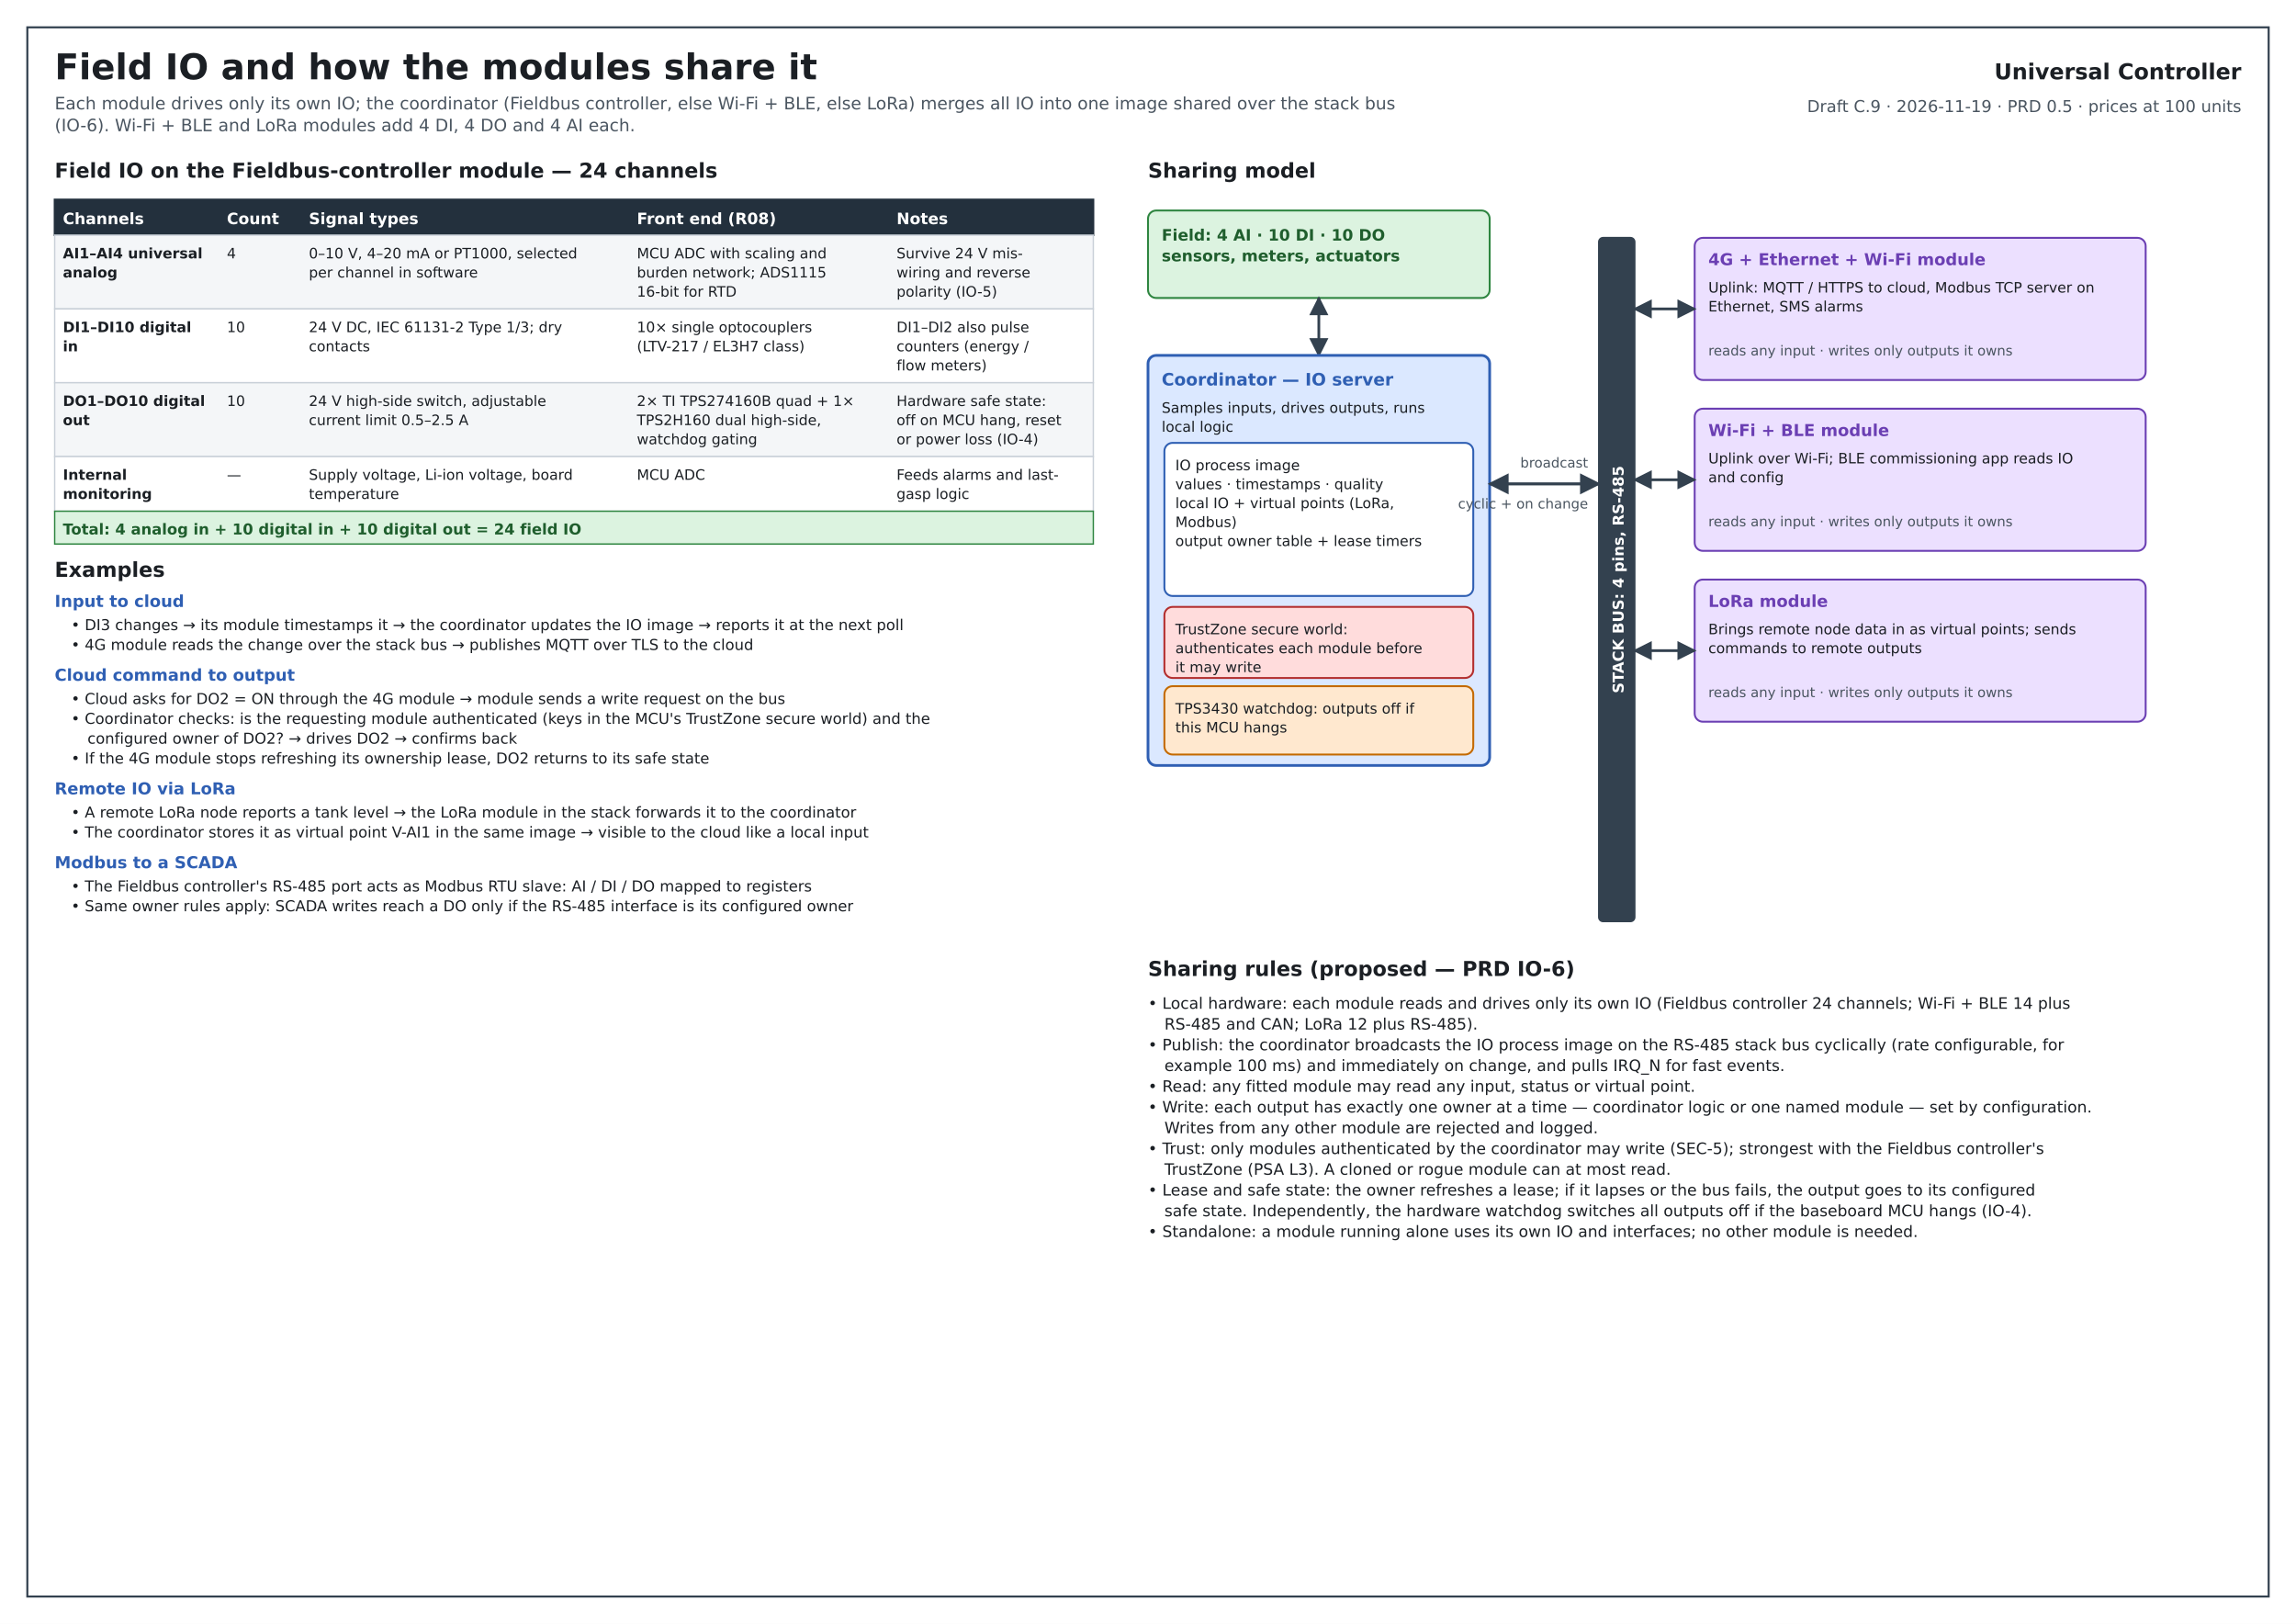
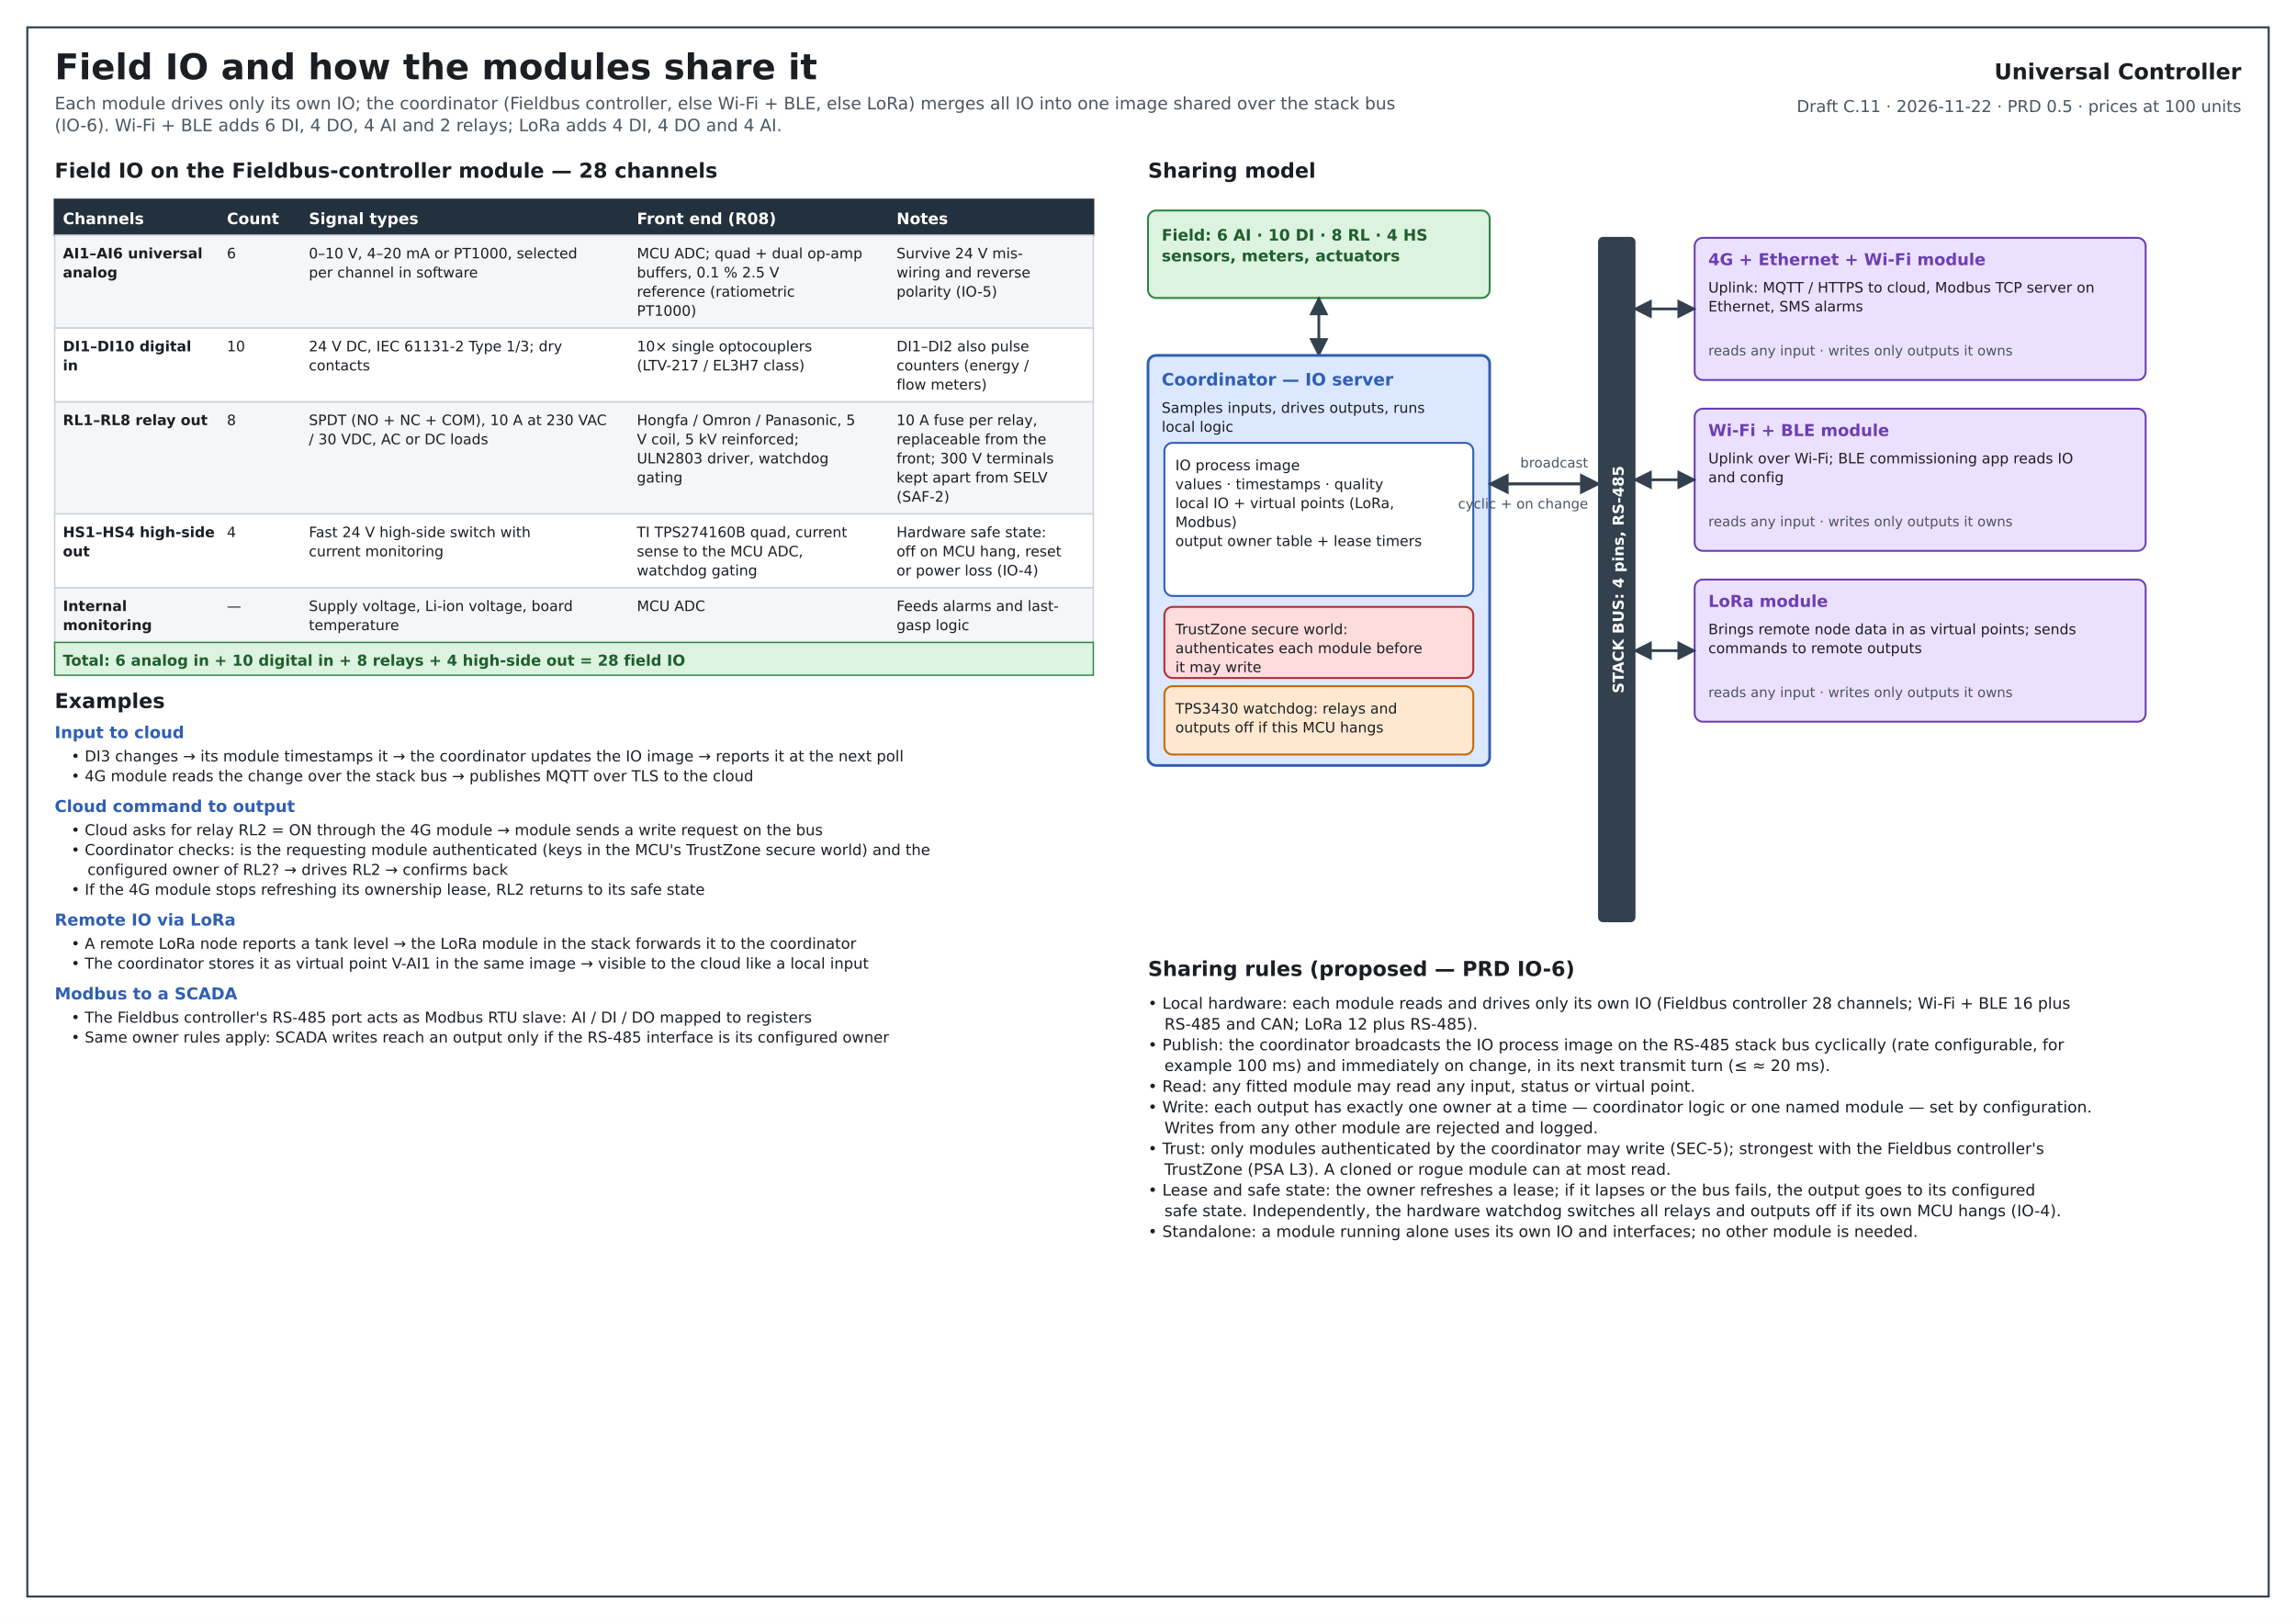
<svg xmlns="http://www.w3.org/2000/svg" width="420mm" height="297mm" viewBox="0 0 1680 1188" font-family="DejaVu Sans, Arial, sans-serif">
  <defs>
    <marker id="ar" viewBox="0 0 10 10" refX="9" refY="5" markerWidth="7" markerHeight="7" orient="auto-start-reverse">
      <path d="M0,0 L10,5 L0,10 z" fill="#33414f" />
    </marker>
  </defs>
  <rect x="0" y="0" width="1680" height="1188" rx="0" fill="#ffffff" stroke="none" stroke-width="1.4" />
  <rect x="20" y="20" width="1640" height="1148" rx="0" fill="none" stroke="#33414f" stroke-width="1.5" />
  <text x="40" y="58" font-size="26" font-weight="bold" text-anchor="start" fill="#1b1f24">Field IO and how the modules share it</text>
  <text x="40" y="80" font-size="12.5" font-weight="normal" text-anchor="start" fill="#4a5560">Each module drives only its own IO; the coordinator (Fieldbus controller, else Wi-Fi + BLE, else LoRa) merges all IO into one image shared over the stack bus</text>
-   <text x="40" y="96" font-size="12.5" font-weight="normal" text-anchor="start" fill="#4a5560">(IO-6). Wi-Fi + BLE and LoRa modules add 4 DI, 4 DO and 4 AI each.</text>
+   <text x="40" y="96" font-size="12.5" font-weight="normal" text-anchor="start" fill="#4a5560">(IO-6). Wi-Fi + BLE adds 6 DI, 4 DO, 4 AI and 2 relays; LoRa adds 4 DI, 4 DO and 4 AI.</text>
  <text x="1640" y="58" font-size="16" font-weight="bold" text-anchor="end" fill="#1b1f24">Universal Controller</text>
-   <text x="1640" y="82" font-size="12" font-weight="normal" text-anchor="end" fill="#4a5560">Draft C.9 · 2026-11-19 · PRD 0.5 · prices at 100 units</text>
+   <text x="1640" y="82" font-size="12" font-weight="normal" text-anchor="end" fill="#4a5560">Draft C.11 · 2026-11-22 · PRD 0.5 · prices at 100 units</text>
  <g transform="translate(0,24)">
-     <text x="40" y="106" font-size="15" font-weight="bold" text-anchor="start" fill="#1b1f24">Field IO on the Fieldbus-controller module — 24 channels</text>
+     <text x="40" y="106" font-size="15" font-weight="bold" text-anchor="start" fill="#1b1f24">Field IO on the Fieldbus-controller module — 28 channels</text>
    <rect x="40" y="122" width="760" height="26" rx="0" fill="#23303d" stroke="#23303d" stroke-width="1.4" />
    <text x="46" y="140" font-size="11.5" font-weight="bold" text-anchor="start" fill="#ffffff">Channels</text>
    <text x="166" y="140" font-size="11.5" font-weight="bold" text-anchor="start" fill="#ffffff">Count</text>
    <text x="226" y="140" font-size="11.5" font-weight="bold" text-anchor="start" fill="#ffffff">Signal types</text>
    <text x="466" y="140" font-size="11.5" font-weight="bold" text-anchor="start" fill="#ffffff">Front end (R08)</text>
    <text x="656" y="140" font-size="11.5" font-weight="bold" text-anchor="start" fill="#ffffff">Notes</text>
-     <rect x="40" y="148" width="760" height="54" rx="0" fill="#f4f6f8" stroke="#c9d0d8" stroke-width="1" />
-     <text x="46" y="165" font-size="10.5" font-weight="bold" text-anchor="start" fill="#1b1f24">AI1–AI4 universal</text>
+     <rect x="40" y="148" width="760" height="68" rx="0" fill="#f4f6f8" stroke="#c9d0d8" stroke-width="1" />
+     <text x="46" y="165" font-size="10.5" font-weight="bold" text-anchor="start" fill="#1b1f24">AI1–AI6 universal</text>
    <text x="46" y="179" font-size="10.5" font-weight="bold" text-anchor="start" fill="#1b1f24">analog</text>
-     <text x="166" y="165" font-size="10.5" font-weight="normal" text-anchor="start" fill="#1b1f24">4</text>
+     <text x="166" y="165" font-size="10.5" font-weight="normal" text-anchor="start" fill="#1b1f24">6</text>
    <text x="226" y="165" font-size="10.5" font-weight="normal" text-anchor="start" fill="#1b1f24">0–10 V, 4–20 mA or PT1000, selected</text>
    <text x="226" y="179" font-size="10.5" font-weight="normal" text-anchor="start" fill="#1b1f24">per channel in software</text>
-     <text x="466" y="165" font-size="10.5" font-weight="normal" text-anchor="start" fill="#1b1f24">MCU ADC with scaling and</text>
-     <text x="466" y="179" font-size="10.5" font-weight="normal" text-anchor="start" fill="#1b1f24">burden network; ADS1115</text>
-     <text x="466" y="193" font-size="10.5" font-weight="normal" text-anchor="start" fill="#1b1f24">16-bit for RTD</text>
+     <text x="466" y="165" font-size="10.5" font-weight="normal" text-anchor="start" fill="#1b1f24">MCU ADC; quad + dual op-amp</text>
+     <text x="466" y="179" font-size="10.5" font-weight="normal" text-anchor="start" fill="#1b1f24">buffers, 0.1 % 2.5 V</text>
+     <text x="466" y="193" font-size="10.5" font-weight="normal" text-anchor="start" fill="#1b1f24">reference (ratiometric</text>
+     <text x="466" y="207" font-size="10.5" font-weight="normal" text-anchor="start" fill="#1b1f24">PT1000)</text>
    <text x="656" y="165" font-size="10.5" font-weight="normal" text-anchor="start" fill="#1b1f24">Survive 24 V mis-</text>
    <text x="656" y="179" font-size="10.5" font-weight="normal" text-anchor="start" fill="#1b1f24">wiring and reverse</text>
    <text x="656" y="193" font-size="10.5" font-weight="normal" text-anchor="start" fill="#1b1f24">polarity (IO-5)</text>
-     <rect x="40" y="202" width="760" height="54" rx="0" fill="#ffffff" stroke="#c9d0d8" stroke-width="1" />
-     <text x="46" y="219" font-size="10.5" font-weight="bold" text-anchor="start" fill="#1b1f24">DI1–DI10 digital</text>
-     <text x="46" y="233" font-size="10.5" font-weight="bold" text-anchor="start" fill="#1b1f24">in</text>
-     <text x="166" y="219" font-size="10.5" font-weight="normal" text-anchor="start" fill="#1b1f24">10</text>
-     <text x="226" y="219" font-size="10.5" font-weight="normal" text-anchor="start" fill="#1b1f24">24 V DC, IEC 61131-2 Type 1/3; dry</text>
-     <text x="226" y="233" font-size="10.5" font-weight="normal" text-anchor="start" fill="#1b1f24">contacts</text>
-     <text x="466" y="219" font-size="10.5" font-weight="normal" text-anchor="start" fill="#1b1f24">10× single optocouplers</text>
-     <text x="466" y="233" font-size="10.5" font-weight="normal" text-anchor="start" fill="#1b1f24">(LTV-217 / EL3H7 class)</text>
-     <text x="656" y="219" font-size="10.5" font-weight="normal" text-anchor="start" fill="#1b1f24">DI1–DI2 also pulse</text>
-     <text x="656" y="233" font-size="10.5" font-weight="normal" text-anchor="start" fill="#1b1f24">counters (energy /</text>
-     <text x="656" y="247" font-size="10.5" font-weight="normal" text-anchor="start" fill="#1b1f24">flow meters)</text>
-     <rect x="40" y="256" width="760" height="54" rx="0" fill="#f4f6f8" stroke="#c9d0d8" stroke-width="1" />
-     <text x="46" y="273" font-size="10.5" font-weight="bold" text-anchor="start" fill="#1b1f24">DO1–DO10 digital</text>
-     <text x="46" y="287" font-size="10.5" font-weight="bold" text-anchor="start" fill="#1b1f24">out</text>
-     <text x="166" y="273" font-size="10.5" font-weight="normal" text-anchor="start" fill="#1b1f24">10</text>
-     <text x="226" y="273" font-size="10.5" font-weight="normal" text-anchor="start" fill="#1b1f24">24 V high-side switch, adjustable</text>
-     <text x="226" y="287" font-size="10.5" font-weight="normal" text-anchor="start" fill="#1b1f24">current limit 0.5–2.5 A</text>
-     <text x="466" y="273" font-size="10.5" font-weight="normal" text-anchor="start" fill="#1b1f24">2× TI TPS274160B quad + 1×</text>
-     <text x="466" y="287" font-size="10.5" font-weight="normal" text-anchor="start" fill="#1b1f24">TPS2H160 dual high-side,</text>
-     <text x="466" y="301" font-size="10.5" font-weight="normal" text-anchor="start" fill="#1b1f24">watchdog gating</text>
-     <text x="656" y="273" font-size="10.5" font-weight="normal" text-anchor="start" fill="#1b1f24">Hardware safe state:</text>
-     <text x="656" y="287" font-size="10.5" font-weight="normal" text-anchor="start" fill="#1b1f24">off on MCU hang, reset</text>
-     <text x="656" y="301" font-size="10.5" font-weight="normal" text-anchor="start" fill="#1b1f24">or power loss (IO-4)</text>
-     <rect x="40" y="310" width="760" height="40" rx="0" fill="#ffffff" stroke="#c9d0d8" stroke-width="1" />
-     <text x="46" y="327" font-size="10.5" font-weight="bold" text-anchor="start" fill="#1b1f24">Internal</text>
-     <text x="46" y="341" font-size="10.5" font-weight="bold" text-anchor="start" fill="#1b1f24">monitoring</text>
-     <text x="166" y="327" font-size="10.5" font-weight="normal" text-anchor="start" fill="#1b1f24">—</text>
-     <text x="226" y="327" font-size="10.5" font-weight="normal" text-anchor="start" fill="#1b1f24">Supply voltage, Li-ion voltage, board</text>
-     <text x="226" y="341" font-size="10.5" font-weight="normal" text-anchor="start" fill="#1b1f24">temperature</text>
-     <text x="466" y="327" font-size="10.5" font-weight="normal" text-anchor="start" fill="#1b1f24">MCU ADC</text>
-     <text x="656" y="327" font-size="10.5" font-weight="normal" text-anchor="start" fill="#1b1f24">Feeds alarms and last-</text>
-     <text x="656" y="341" font-size="10.5" font-weight="normal" text-anchor="start" fill="#1b1f24">gasp logic</text>
-     <rect x="40" y="350" width="760" height="24" rx="0" fill="#dcf3e0" stroke="#2e8540" stroke-width="1" />
-     <text x="46" y="367" font-size="11" font-weight="bold" text-anchor="start" fill="#1f5e2d">Total: 4 analog in + 10 digital in + 10 digital out = 24 field IO</text>
-     <text x="40" y="398" font-size="15" font-weight="bold" text-anchor="start" fill="#1b1f24">Examples</text>
-     <text x="40" y="420" font-size="12" font-weight="bold" text-anchor="start" fill="#2f5fb3">Input to cloud</text>
-     <text x="52" y="437" font-size="11" font-weight="normal" text-anchor="start" fill="#1b1f24">• DI3 changes → its module timestamps it → the coordinator updates the IO image → reports it at the next poll</text>
-     <text x="52" y="451.52" font-size="11" font-weight="normal" text-anchor="start" fill="#1b1f24">• 4G module reads the change over the stack bus → publishes MQTT over TLS to the cloud</text>
-     <text x="40" y="474.04" font-size="12" font-weight="bold" text-anchor="start" fill="#2f5fb3">Cloud command to output</text>
-     <text x="52" y="491.04" font-size="11" font-weight="normal" text-anchor="start" fill="#1b1f24">• Cloud asks for DO2 = ON through the 4G module → module sends a write request on the bus</text>
-     <text x="52" y="505.56" font-size="11" font-weight="normal" text-anchor="start" fill="#1b1f24">• Coordinator checks: is the requesting module authenticated (keys in the MCU's TrustZone secure world) and the</text>
-     <text x="64" y="520.08" font-size="11" font-weight="normal" text-anchor="start" fill="#1b1f24">configured owner of DO2? → drives DO2 → confirms back</text>
-     <text x="52" y="534.6" font-size="11" font-weight="normal" text-anchor="start" fill="#1b1f24">• If the 4G module stops refreshing its ownership lease, DO2 returns to its safe state</text>
-     <text x="40" y="557.12" font-size="12" font-weight="bold" text-anchor="start" fill="#2f5fb3">Remote IO via LoRa</text>
-     <text x="52" y="574.12" font-size="11" font-weight="normal" text-anchor="start" fill="#1b1f24">• A remote LoRa node reports a tank level → the LoRa module in the stack forwards it to the coordinator</text>
-     <text x="52" y="588.64" font-size="11" font-weight="normal" text-anchor="start" fill="#1b1f24">• The coordinator stores it as virtual point V-AI1 in the same image → visible to the cloud like a local input</text>
-     <text x="40" y="611.16" font-size="12" font-weight="bold" text-anchor="start" fill="#2f5fb3">Modbus to a SCADA</text>
-     <text x="52" y="628.16" font-size="11" font-weight="normal" text-anchor="start" fill="#1b1f24">• The Fieldbus controller's RS-485 port acts as Modbus RTU slave: AI / DI / DO mapped to registers</text>
-     <text x="52" y="642.68" font-size="11" font-weight="normal" text-anchor="start" fill="#1b1f24">• Same owner rules apply: SCADA writes reach a DO only if the RS-485 interface is its configured owner</text>
+     <rect x="40" y="216" width="760" height="54" rx="0" fill="#ffffff" stroke="#c9d0d8" stroke-width="1" />
+     <text x="46" y="233" font-size="10.5" font-weight="bold" text-anchor="start" fill="#1b1f24">DI1–DI10 digital</text>
+     <text x="46" y="247" font-size="10.5" font-weight="bold" text-anchor="start" fill="#1b1f24">in</text>
+     <text x="166" y="233" font-size="10.5" font-weight="normal" text-anchor="start" fill="#1b1f24">10</text>
+     <text x="226" y="233" font-size="10.5" font-weight="normal" text-anchor="start" fill="#1b1f24">24 V DC, IEC 61131-2 Type 1/3; dry</text>
+     <text x="226" y="247" font-size="10.5" font-weight="normal" text-anchor="start" fill="#1b1f24">contacts</text>
+     <text x="466" y="233" font-size="10.5" font-weight="normal" text-anchor="start" fill="#1b1f24">10× single optocouplers</text>
+     <text x="466" y="247" font-size="10.5" font-weight="normal" text-anchor="start" fill="#1b1f24">(LTV-217 / EL3H7 class)</text>
+     <text x="656" y="233" font-size="10.5" font-weight="normal" text-anchor="start" fill="#1b1f24">DI1–DI2 also pulse</text>
+     <text x="656" y="247" font-size="10.5" font-weight="normal" text-anchor="start" fill="#1b1f24">counters (energy /</text>
+     <text x="656" y="261" font-size="10.5" font-weight="normal" text-anchor="start" fill="#1b1f24">flow meters)</text>
+     <rect x="40" y="270" width="760" height="82" rx="0" fill="#f4f6f8" stroke="#c9d0d8" stroke-width="1" />
+     <text x="46" y="287" font-size="10.5" font-weight="bold" text-anchor="start" fill="#1b1f24">RL1–RL8 relay out</text>
+     <text x="166" y="287" font-size="10.5" font-weight="normal" text-anchor="start" fill="#1b1f24">8</text>
+     <text x="226" y="287" font-size="10.5" font-weight="normal" text-anchor="start" fill="#1b1f24">SPDT (NO + NC + COM), 10 A at 230 VAC</text>
+     <text x="226" y="301" font-size="10.5" font-weight="normal" text-anchor="start" fill="#1b1f24">/ 30 VDC, AC or DC loads</text>
+     <text x="466" y="287" font-size="10.5" font-weight="normal" text-anchor="start" fill="#1b1f24">Hongfa / Omron / Panasonic, 5</text>
+     <text x="466" y="301" font-size="10.5" font-weight="normal" text-anchor="start" fill="#1b1f24">V coil, 5 kV reinforced;</text>
+     <text x="466" y="315" font-size="10.5" font-weight="normal" text-anchor="start" fill="#1b1f24">ULN2803 driver, watchdog</text>
+     <text x="466" y="329" font-size="10.5" font-weight="normal" text-anchor="start" fill="#1b1f24">gating</text>
+     <text x="656" y="287" font-size="10.5" font-weight="normal" text-anchor="start" fill="#1b1f24">10 A fuse per relay,</text>
+     <text x="656" y="301" font-size="10.5" font-weight="normal" text-anchor="start" fill="#1b1f24">replaceable from the</text>
+     <text x="656" y="315" font-size="10.5" font-weight="normal" text-anchor="start" fill="#1b1f24">front; 300 V terminals</text>
+     <text x="656" y="329" font-size="10.5" font-weight="normal" text-anchor="start" fill="#1b1f24">kept apart from SELV</text>
+     <text x="656" y="343" font-size="10.5" font-weight="normal" text-anchor="start" fill="#1b1f24">(SAF-2)</text>
+     <rect x="40" y="352" width="760" height="54" rx="0" fill="#ffffff" stroke="#c9d0d8" stroke-width="1" />
+     <text x="46" y="369" font-size="10.5" font-weight="bold" text-anchor="start" fill="#1b1f24">HS1–HS4 high-side</text>
+     <text x="46" y="383" font-size="10.5" font-weight="bold" text-anchor="start" fill="#1b1f24">out</text>
+     <text x="166" y="369" font-size="10.5" font-weight="normal" text-anchor="start" fill="#1b1f24">4</text>
+     <text x="226" y="369" font-size="10.5" font-weight="normal" text-anchor="start" fill="#1b1f24">Fast 24 V high-side switch with</text>
+     <text x="226" y="383" font-size="10.5" font-weight="normal" text-anchor="start" fill="#1b1f24">current monitoring</text>
+     <text x="466" y="369" font-size="10.5" font-weight="normal" text-anchor="start" fill="#1b1f24">TI TPS274160B quad, current</text>
+     <text x="466" y="383" font-size="10.5" font-weight="normal" text-anchor="start" fill="#1b1f24">sense to the MCU ADC,</text>
+     <text x="466" y="397" font-size="10.5" font-weight="normal" text-anchor="start" fill="#1b1f24">watchdog gating</text>
+     <text x="656" y="369" font-size="10.5" font-weight="normal" text-anchor="start" fill="#1b1f24">Hardware safe state:</text>
+     <text x="656" y="383" font-size="10.5" font-weight="normal" text-anchor="start" fill="#1b1f24">off on MCU hang, reset</text>
+     <text x="656" y="397" font-size="10.5" font-weight="normal" text-anchor="start" fill="#1b1f24">or power loss (IO-4)</text>
+     <rect x="40" y="406" width="760" height="40" rx="0" fill="#f4f6f8" stroke="#c9d0d8" stroke-width="1" />
+     <text x="46" y="423" font-size="10.5" font-weight="bold" text-anchor="start" fill="#1b1f24">Internal</text>
+     <text x="46" y="437" font-size="10.5" font-weight="bold" text-anchor="start" fill="#1b1f24">monitoring</text>
+     <text x="166" y="423" font-size="10.5" font-weight="normal" text-anchor="start" fill="#1b1f24">—</text>
+     <text x="226" y="423" font-size="10.5" font-weight="normal" text-anchor="start" fill="#1b1f24">Supply voltage, Li-ion voltage, board</text>
+     <text x="226" y="437" font-size="10.5" font-weight="normal" text-anchor="start" fill="#1b1f24">temperature</text>
+     <text x="466" y="423" font-size="10.5" font-weight="normal" text-anchor="start" fill="#1b1f24">MCU ADC</text>
+     <text x="656" y="423" font-size="10.5" font-weight="normal" text-anchor="start" fill="#1b1f24">Feeds alarms and last-</text>
+     <text x="656" y="437" font-size="10.5" font-weight="normal" text-anchor="start" fill="#1b1f24">gasp logic</text>
+     <rect x="40" y="446" width="760" height="24" rx="0" fill="#dcf3e0" stroke="#2e8540" stroke-width="1" />
+     <text x="46" y="463" font-size="11" font-weight="bold" text-anchor="start" fill="#1f5e2d">Total: 6 analog in + 10 digital in + 8 relays + 4 high-side out = 28 field IO</text>
+     <text x="40" y="494" font-size="15" font-weight="bold" text-anchor="start" fill="#1b1f24">Examples</text>
+     <text x="40" y="516" font-size="12" font-weight="bold" text-anchor="start" fill="#2f5fb3">Input to cloud</text>
+     <text x="52" y="533" font-size="11" font-weight="normal" text-anchor="start" fill="#1b1f24">• DI3 changes → its module timestamps it → the coordinator updates the IO image → reports it at the next poll</text>
+     <text x="52" y="547.52" font-size="11" font-weight="normal" text-anchor="start" fill="#1b1f24">• 4G module reads the change over the stack bus → publishes MQTT over TLS to the cloud</text>
+     <text x="40" y="570.04" font-size="12" font-weight="bold" text-anchor="start" fill="#2f5fb3">Cloud command to output</text>
+     <text x="52" y="587.04" font-size="11" font-weight="normal" text-anchor="start" fill="#1b1f24">• Cloud asks for relay RL2 = ON through the 4G module → module sends a write request on the bus</text>
+     <text x="52" y="601.56" font-size="11" font-weight="normal" text-anchor="start" fill="#1b1f24">• Coordinator checks: is the requesting module authenticated (keys in the MCU's TrustZone secure world) and the</text>
+     <text x="64" y="616.08" font-size="11" font-weight="normal" text-anchor="start" fill="#1b1f24">configured owner of RL2? → drives RL2 → confirms back</text>
+     <text x="52" y="630.6" font-size="11" font-weight="normal" text-anchor="start" fill="#1b1f24">• If the 4G module stops refreshing its ownership lease, RL2 returns to its safe state</text>
+     <text x="40" y="653.12" font-size="12" font-weight="bold" text-anchor="start" fill="#2f5fb3">Remote IO via LoRa</text>
+     <text x="52" y="670.12" font-size="11" font-weight="normal" text-anchor="start" fill="#1b1f24">• A remote LoRa node reports a tank level → the LoRa module in the stack forwards it to the coordinator</text>
+     <text x="52" y="684.64" font-size="11" font-weight="normal" text-anchor="start" fill="#1b1f24">• The coordinator stores it as virtual point V-AI1 in the same image → visible to the cloud like a local input</text>
+     <text x="40" y="707.16" font-size="12" font-weight="bold" text-anchor="start" fill="#2f5fb3">Modbus to a SCADA</text>
+     <text x="52" y="724.16" font-size="11" font-weight="normal" text-anchor="start" fill="#1b1f24">• The Fieldbus controller's RS-485 port acts as Modbus RTU slave: AI / DI / DO mapped to registers</text>
+     <text x="52" y="738.68" font-size="11" font-weight="normal" text-anchor="start" fill="#1b1f24">• Same owner rules apply: SCADA writes reach an output only if the RS-485 interface is its configured owner</text>
    <text x="840" y="106" font-size="15" font-weight="bold" text-anchor="start" fill="#1b1f24">Sharing model</text>
    <rect x="840" y="130" width="250" height="64" rx="6" fill="#dcf3e0" stroke="#2e8540" stroke-width="1.4" />
-     <text x="850" y="152" font-size="11.5" font-weight="bold" text-anchor="start" fill="#1f5e2d">Field: 4 AI · 10 DI · 10 DO</text>
+     <text x="850" y="152" font-size="11.5" font-weight="bold" text-anchor="start" fill="#1f5e2d">Field: 6 AI · 10 DI · 8 RL · 4 HS</text>
    <text x="850" y="167.18" font-size="11.5" font-weight="bold" text-anchor="start" fill="#1f5e2d">sensors, meters, actuators</text>
    <line x1="965" y1="194" x2="965" y2="236" stroke="#33414f" stroke-width="2" marker-end="url(#ar)" marker-start="url(#ar)" />
    <rect x="840" y="236" width="250" height="300" rx="6" fill="#dbe8ff" stroke="#2f5fb3" stroke-width="2" />
    <text x="850" y="258" font-size="12.5" font-weight="bold" text-anchor="start" fill="#2f5fb3">Coordinator — IO server</text>
    <text x="850" y="278" font-size="10.5" font-weight="normal" text-anchor="start" fill="#1b1f24">Samples inputs, drives outputs, runs</text>
    <text x="850" y="291.86" font-size="10.5" font-weight="normal" text-anchor="start" fill="#1b1f24">local logic</text>
    <rect x="852" y="300" width="226" height="112" rx="6" fill="#ffffff" stroke="#2f5fb3" stroke-width="1.4" />
    <text x="860" y="320" font-size="10.5" font-weight="normal" text-anchor="start" fill="#1b1f24">IO process image</text>
    <text x="860" y="333.86" font-size="10.5" font-weight="normal" text-anchor="start" fill="#1b1f24">values · timestamps · quality</text>
    <text x="860" y="347.72" font-size="10.5" font-weight="normal" text-anchor="start" fill="#1b1f24">local IO + virtual points (LoRa,</text>
    <text x="860" y="361.58" font-size="10.5" font-weight="normal" text-anchor="start" fill="#1b1f24">Modbus)</text>
    <text x="860" y="375.44" font-size="10.5" font-weight="normal" text-anchor="start" fill="#1b1f24">output owner table + lease timers</text>
    <rect x="852" y="420" width="226" height="52" rx="6" fill="#ffdcdc" stroke="#b32f2f" stroke-width="1.4" />
    <text x="860" y="440" font-size="10.5" font-weight="normal" text-anchor="start" fill="#1b1f24">TrustZone secure world:</text>
    <text x="860" y="453.86" font-size="10.5" font-weight="normal" text-anchor="start" fill="#1b1f24">authenticates each module before</text>
    <text x="860" y="467.72" font-size="10.5" font-weight="normal" text-anchor="start" fill="#1b1f24">it may write</text>
    <rect x="852" y="478" width="226" height="50" rx="6" fill="#ffe8cf" stroke="#c46a00" stroke-width="1.4" />
-     <text x="860" y="498" font-size="10.5" font-weight="normal" text-anchor="start" fill="#1b1f24">TPS3430 watchdog: outputs off if</text>
-     <text x="860" y="511.86" font-size="10.5" font-weight="normal" text-anchor="start" fill="#1b1f24">this MCU hangs</text>
+     <text x="860" y="498" font-size="10.5" font-weight="normal" text-anchor="start" fill="#1b1f24">TPS3430 watchdog: relays and</text>
+     <text x="860" y="511.86" font-size="10.5" font-weight="normal" text-anchor="start" fill="#1b1f24">outputs off if this MCU hangs</text>
    <rect x="1170" y="150" width="26" height="500" rx="3" fill="#33414f" stroke="#33414f" stroke-width="1.4" />
    <text x="1188" y="400" font-size="11" fill="#ffffff" font-weight="bold" transform="rotate(-90 1188 400)" text-anchor="middle">STACK BUS: 4 pins, RS-485</text>
    <line x1="1090" y1="330" x2="1170" y2="330" stroke="#33414f" stroke-width="2.2" marker-end="url(#ar)" marker-start="url(#ar)" />
    <text x="1162" y="318" font-size="10" font-weight="normal" text-anchor="end" fill="#4a5560">broadcast</text>
    <text x="1162" y="348" font-size="10" font-weight="normal" text-anchor="end" fill="#4a5560">cyclic + on change</text>
    <rect x="1240" y="150" width="330" height="104" rx="6" fill="#ece0ff" stroke="#6b3fb3" stroke-width="1.4" />
    <text x="1250" y="170" font-size="12" font-weight="bold" text-anchor="start" fill="#6b3fb3">4G + Ethernet + Wi-Fi module</text>
    <text x="1250" y="190" font-size="10.5" font-weight="normal" text-anchor="start" fill="#1b1f24">Uplink: MQTT / HTTPS to cloud, Modbus TCP server on</text>
    <text x="1250" y="203.86" font-size="10.5" font-weight="normal" text-anchor="start" fill="#1b1f24">Ethernet, SMS alarms</text>
    <text x="1250" y="236" font-size="10" font-weight="normal" text-anchor="start" fill="#4a5560">reads any input · writes only outputs it owns</text>
    <line x1="1196" y1="202" x2="1240" y2="202" stroke="#33414f" stroke-width="2" marker-end="url(#ar)" marker-start="url(#ar)" />
    <rect x="1240" y="275" width="330" height="104" rx="6" fill="#ece0ff" stroke="#6b3fb3" stroke-width="1.4" />
    <text x="1250" y="295" font-size="12" font-weight="bold" text-anchor="start" fill="#6b3fb3">Wi-Fi + BLE module</text>
    <text x="1250" y="315" font-size="10.5" font-weight="normal" text-anchor="start" fill="#1b1f24">Uplink over Wi-Fi; BLE commissioning app reads IO</text>
    <text x="1250" y="328.86" font-size="10.5" font-weight="normal" text-anchor="start" fill="#1b1f24">and config</text>
    <text x="1250" y="361" font-size="10" font-weight="normal" text-anchor="start" fill="#4a5560">reads any input · writes only outputs it owns</text>
    <line x1="1196" y1="327" x2="1240" y2="327" stroke="#33414f" stroke-width="2" marker-end="url(#ar)" marker-start="url(#ar)" />
    <rect x="1240" y="400" width="330" height="104" rx="6" fill="#ece0ff" stroke="#6b3fb3" stroke-width="1.4" />
    <text x="1250" y="420" font-size="12" font-weight="bold" text-anchor="start" fill="#6b3fb3">LoRa module</text>
    <text x="1250" y="440" font-size="10.5" font-weight="normal" text-anchor="start" fill="#1b1f24">Brings remote node data in as virtual points; sends</text>
    <text x="1250" y="453.86" font-size="10.5" font-weight="normal" text-anchor="start" fill="#1b1f24">commands to remote outputs</text>
    <text x="1250" y="486" font-size="10" font-weight="normal" text-anchor="start" fill="#4a5560">reads any input · writes only outputs it owns</text>
    <line x1="1196" y1="452" x2="1240" y2="452" stroke="#33414f" stroke-width="2" marker-end="url(#ar)" marker-start="url(#ar)" />
    <text x="840" y="690" font-size="15" font-weight="bold" text-anchor="start" fill="#1b1f24">Sharing rules (proposed — PRD IO-6)</text>
-     <text x="840" y="714" font-size="11.5" font-weight="normal" text-anchor="start" fill="#1b1f24">• Local hardware: each module reads and drives only its own IO (Fieldbus controller 24 channels; Wi-Fi + BLE 14 plus</text>
+     <text x="840" y="714" font-size="11.5" font-weight="normal" text-anchor="start" fill="#1b1f24">• Local hardware: each module reads and drives only its own IO (Fieldbus controller 28 channels; Wi-Fi + BLE 16 plus</text>
    <text x="852" y="729.18" font-size="11.5" font-weight="normal" text-anchor="start" fill="#1b1f24">RS-485 and CAN; LoRa 12 plus RS-485).</text>
    <text x="840" y="744.36" font-size="11.5" font-weight="normal" text-anchor="start" fill="#1b1f24">• Publish: the coordinator broadcasts the IO process image on the RS-485 stack bus cyclically (rate configurable, for</text>
-     <text x="852" y="759.54" font-size="11.5" font-weight="normal" text-anchor="start" fill="#1b1f24">example 100 ms) and immediately on change, and pulls IRQ_N for fast events.</text>
+     <text x="852" y="759.54" font-size="11.5" font-weight="normal" text-anchor="start" fill="#1b1f24">example 100 ms) and immediately on change, in its next transmit turn (≤ ≈ 20 ms).</text>
    <text x="840" y="774.72" font-size="11.5" font-weight="normal" text-anchor="start" fill="#1b1f24">• Read: any fitted module may read any input, status or virtual point.</text>
    <text x="840" y="789.9" font-size="11.5" font-weight="normal" text-anchor="start" fill="#1b1f24">• Write: each output has exactly one owner at a time — coordinator logic or one named module — set by configuration.</text>
    <text x="852" y="805.08" font-size="11.5" font-weight="normal" text-anchor="start" fill="#1b1f24">Writes from any other module are rejected and logged.</text>
    <text x="840" y="820.26" font-size="11.5" font-weight="normal" text-anchor="start" fill="#1b1f24">• Trust: only modules authenticated by the coordinator may write (SEC-5); strongest with the Fieldbus controller's</text>
    <text x="852" y="835.44" font-size="11.5" font-weight="normal" text-anchor="start" fill="#1b1f24">TrustZone (PSA L3). A cloned or rogue module can at most read.</text>
    <text x="840" y="850.62" font-size="11.5" font-weight="normal" text-anchor="start" fill="#1b1f24">• Lease and safe state: the owner refreshes a lease; if it lapses or the bus fails, the output goes to its configured</text>
-     <text x="852" y="865.8" font-size="11.5" font-weight="normal" text-anchor="start" fill="#1b1f24">safe state. Independently, the hardware watchdog switches all outputs off if the baseboard MCU hangs (IO-4).</text>
+     <text x="852" y="865.8" font-size="11.5" font-weight="normal" text-anchor="start" fill="#1b1f24">safe state. Independently, the hardware watchdog switches all relays and outputs off if its own MCU hangs (IO-4).</text>
    <text x="840" y="880.98" font-size="11.5" font-weight="normal" text-anchor="start" fill="#1b1f24">• Standalone: a module running alone uses its own IO and interfaces; no other module is needed.</text>
  </g>
</svg>
